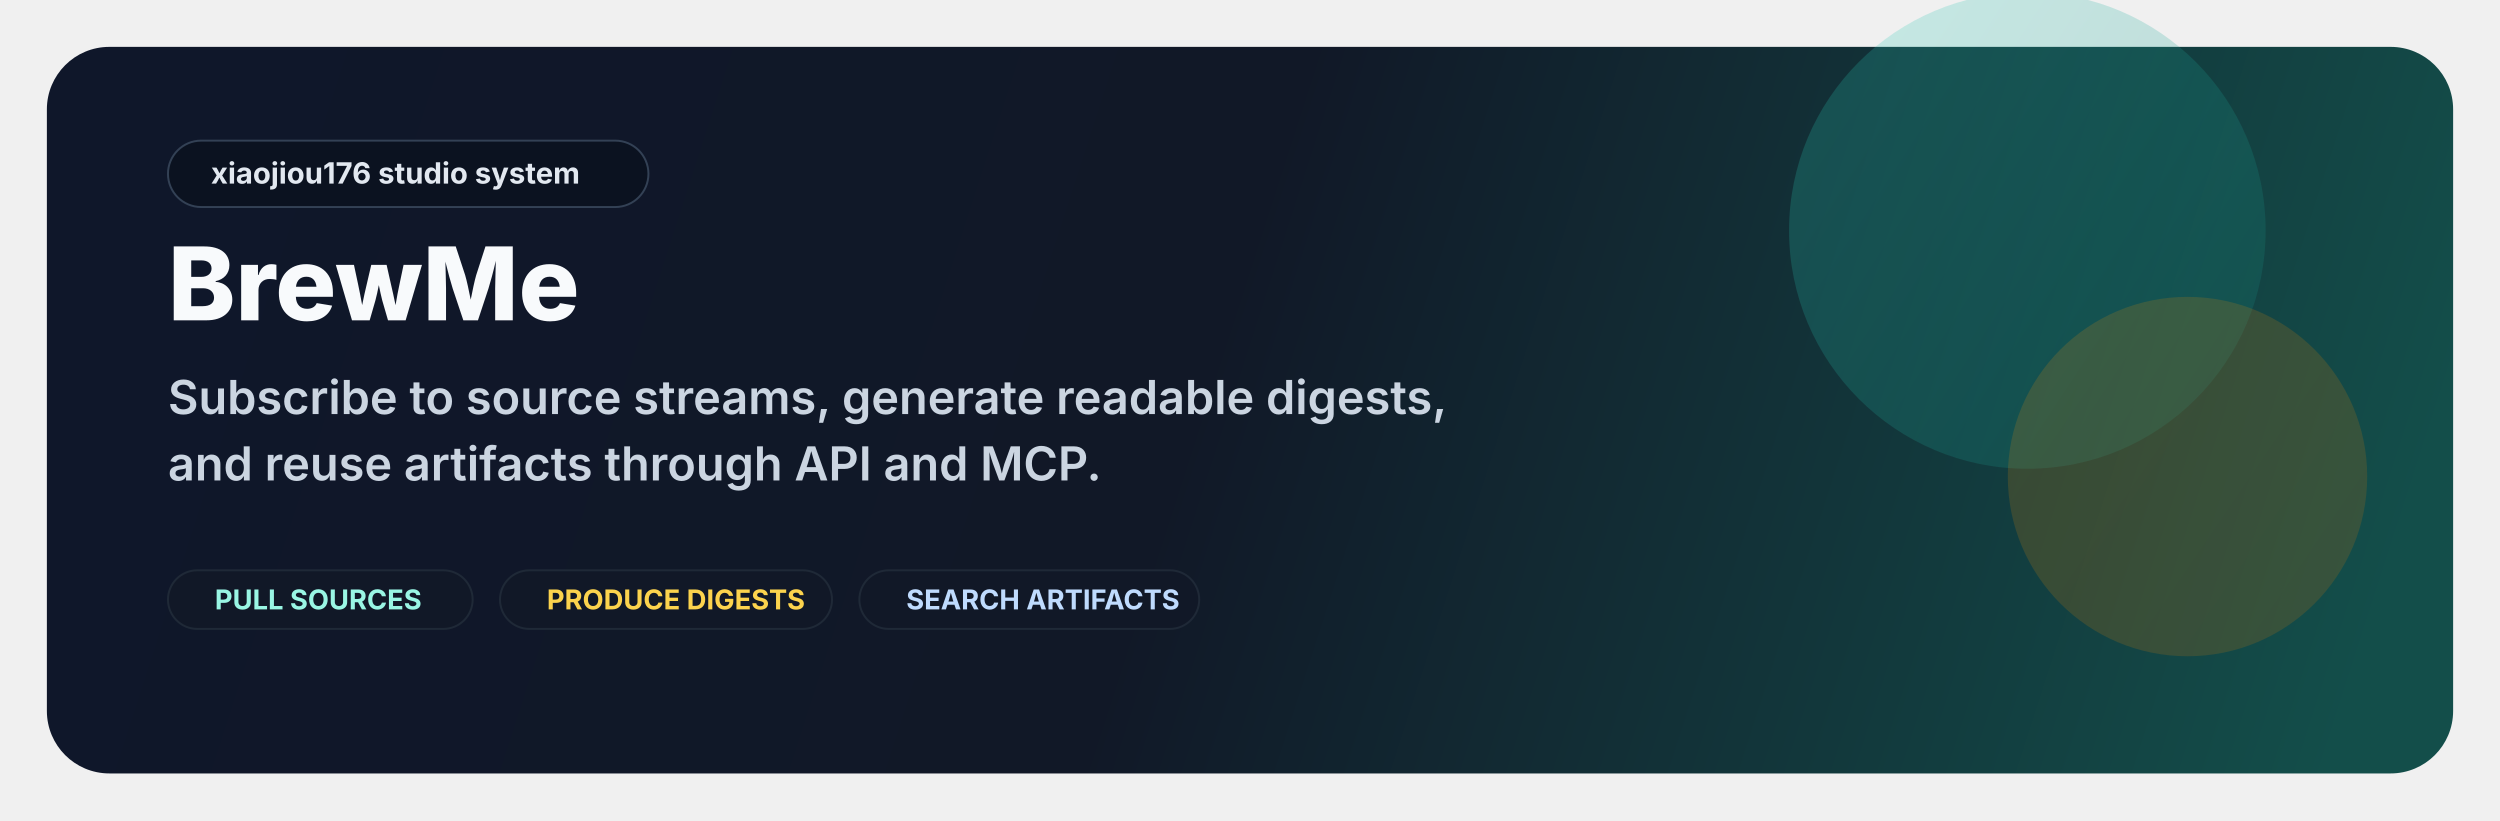
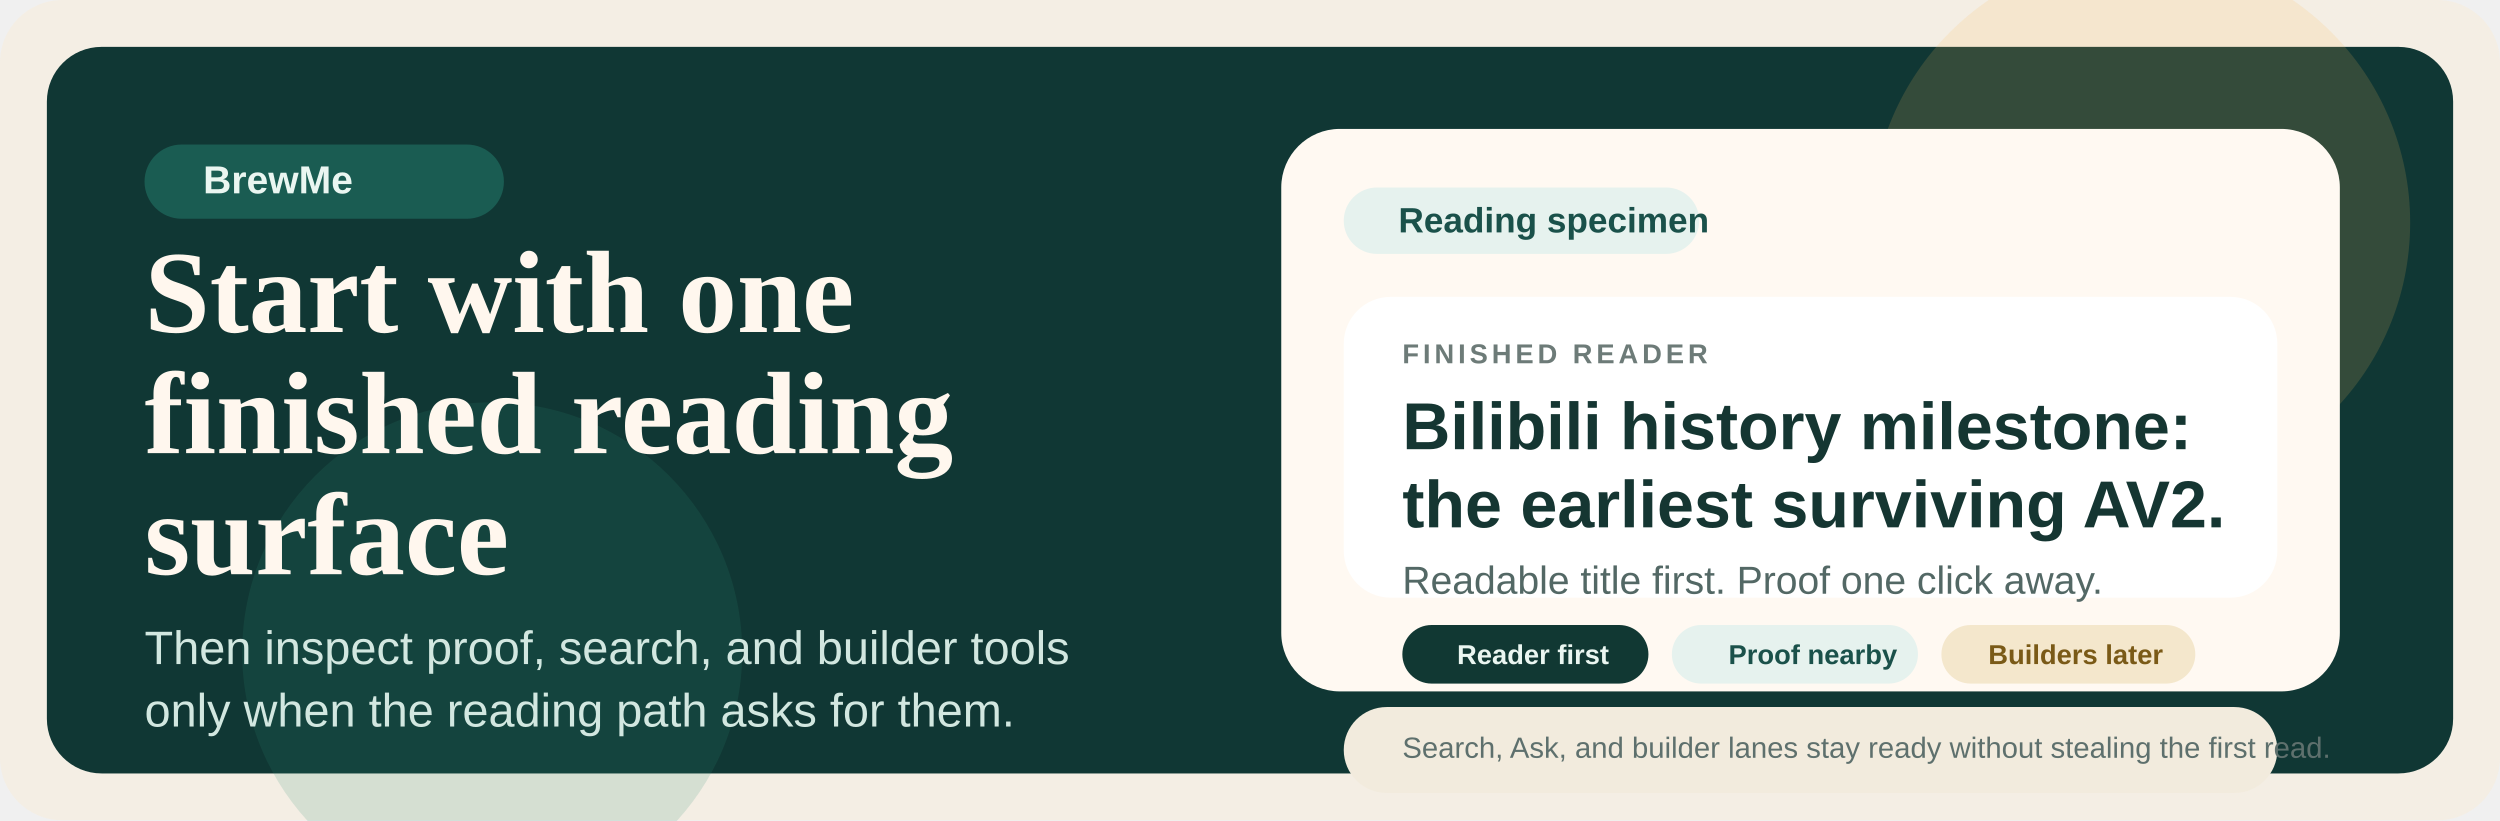
<svg xmlns="http://www.w3.org/2000/svg" width="1280" height="420" viewBox="0 0 1280 420" fill="none" role="img" aria-labelledby="title desc">
-   <defs>
-     <linearGradient id="bg" x1="78" y1="30" x2="1194" y2="390" gradientUnits="userSpaceOnUse">
-       <stop stop-color="#0F172A" />
-       <stop offset="0.48" stop-color="#111827" />
-       <stop offset="1" stop-color="#134E4A" />
-     </linearGradient>
-     <linearGradient id="orbA" x1="896" y1="42" x2="1188" y2="232" gradientUnits="userSpaceOnUse">
-       <stop stop-color="#2DD4BF" />
-       <stop offset="1" stop-color="#0F766E" />
-     </linearGradient>
-     <linearGradient id="orbB" x1="880" y1="148" x2="1152" y2="334" gradientUnits="userSpaceOnUse">
-       <stop stop-color="#F59E0B" />
-       <stop offset="1" stop-color="#D97706" />
-     </linearGradient>
-   </defs>
-   <rect x="24" y="24" width="1232" height="372" rx="32" fill="url(#bg)" />
-   <circle cx="1038" cy="118" r="122" fill="url(#orbA)" fill-opacity="0.22" />
-   <circle cx="1120" cy="244" r="92" fill="url(#orbB)" fill-opacity="0.18" />
-   <rect x="86" y="72" width="246" height="34" rx="17" fill="#0B1220" stroke="#334155" />
-   <text x="108" y="94" fill="#E2E8F0" font-family="ui-sans-serif, -apple-system, BlinkMacSystemFont, 'Segoe UI', sans-serif" font-size="15" font-weight="700">xiaojiou176 studio system</text>
-   <text x="86" y="164" fill="#F8FAFC" font-family="ui-sans-serif, -apple-system, BlinkMacSystemFont, 'Segoe UI', sans-serif" font-size="52" font-weight="800">BrewMe</text>
-   <text x="86" y="212" fill="#CBD5E1" font-family="ui-sans-serif, -apple-system, BlinkMacSystemFont, 'Segoe UI', sans-serif" font-size="24" font-weight="600">Subscribe to source streams, generate readable digests,</text>
-   <text x="86" y="246" fill="#CBD5E1" font-family="ui-sans-serif, -apple-system, BlinkMacSystemFont, 'Segoe UI', sans-serif" font-size="24" font-weight="600">and reuse artifacts through API and MCP.</text>
-   <rect x="86" y="292" width="156" height="30" rx="15" fill="#111827" stroke="#1F2937" />
-   <rect x="256" y="292" width="170" height="30" rx="15" fill="#111827" stroke="#1F2937" />
-   <rect x="440" y="292" width="174" height="30" rx="15" fill="#111827" stroke="#1F2937" />
-   <text x="110" y="312" fill="#99F6E4" font-family="ui-sans-serif, -apple-system, BlinkMacSystemFont, 'Segoe UI', sans-serif" font-size="14" font-weight="700">PULL SOURCES</text>
-   <text x="280" y="312" fill="#FCD34D" font-family="ui-sans-serif, -apple-system, BlinkMacSystemFont, 'Segoe UI', sans-serif" font-size="14" font-weight="700">PRODUCE DIGESTS</text>
-   <text x="464" y="312" fill="#BFDBFE" font-family="ui-sans-serif, -apple-system, BlinkMacSystemFont, 'Segoe UI', sans-serif" font-size="14" font-weight="700">SEARCH ARTIFACTS</text>
+   <rect width="1280" height="420" rx="32" fill="#F4EEE4" />
+   <rect x="24" y="24" width="1232" height="372" rx="28" fill="#103734" />
+   <circle cx="1096" cy="114" r="138" fill="#F4B65D" fill-opacity="0.16" />
+   <circle cx="252" cy="334" r="128" fill="#2D8A76" fill-opacity="0.16" />
+   <rect x="74" y="74" width="184" height="38" rx="19" fill="#1A5C52" />
+   <text x="104" y="99" fill="#EAF6F1" font-family="Arial, Helvetica, sans-serif" font-size="20" font-weight="700">BrewMe</text>
+   <text x="74" y="170" fill="#FFF7EE" font-family="Georgia, 'Times New Roman', serif" font-size="60" font-weight="700">Start with one</text>
+   <text x="74" y="232" fill="#FFF7EE" font-family="Georgia, 'Times New Roman', serif" font-size="60" font-weight="700">finished reading</text>
+   <text x="74" y="294" fill="#FFF7EE" font-family="Georgia, 'Times New Roman', serif" font-size="60" font-weight="700">surface</text>
+   <text x="74" y="340" fill="#D2E7E0" font-family="Arial, Helvetica, sans-serif" font-size="24">Then inspect proof, search, and builder tools</text>
+   <text x="74" y="372" fill="#D2E7E0" font-family="Arial, Helvetica, sans-serif" font-size="24">only when the reading path asks for them.</text>
+   <rect x="656" y="66" width="542" height="288" rx="30" fill="#FFF9F2" />
+   <rect x="688" y="96" width="182" height="34" rx="17" fill="#E6F2EE" />
+   <text x="716" y="119" fill="#1A514A" font-family="Arial, Helvetica, sans-serif" font-size="18" font-weight="700">Reading specimen</text>
+   <rect x="688" y="152" width="478" height="154" rx="24" fill="#FFFFFF" />
+   <text x="718" y="186" fill="#6D7B78" font-family="Arial, Helvetica, sans-serif" font-size="14" font-weight="700" letter-spacing="2">FINISHED READER</text>
+   <text x="718" y="230" fill="#153632" font-family="Arial, Helvetica, sans-serif" font-size="34" font-weight="700">Bilibili history milestone:</text>
+   <text x="718" y="270" fill="#153632" font-family="Arial, Helvetica, sans-serif" font-size="34" font-weight="700">the earliest surviving AV2.</text>
+   <text x="718" y="304" fill="#536865" font-family="Arial, Helvetica, sans-serif" font-size="20">Readable title first. Proof one click away.</text>
+   <rect x="718" y="320" width="126" height="30" rx="15" fill="#113833" />
+   <text x="746" y="340" fill="#EAF6F1" font-family="Arial, Helvetica, sans-serif" font-size="14" font-weight="700">Reader first</text>
+   <rect x="856" y="320" width="126" height="30" rx="15" fill="#E6F2EE" />
+   <text x="885" y="340" fill="#1A514A" font-family="Arial, Helvetica, sans-serif" font-size="14" font-weight="700">Proof nearby</text>
+   <rect x="994" y="320" width="130" height="30" rx="15" fill="#F4E7CC" />
+   <text x="1018" y="340" fill="#7A5A17" font-family="Arial, Helvetica, sans-serif" font-size="14" font-weight="700">Builders later</text>
+   <rect x="688" y="362" width="478" height="44" rx="22" fill="#F2EBDD" />
+   <text x="718" y="388" fill="#5E706D" font-family="Arial, Helvetica, sans-serif" font-size="15">Search, Ask, and builder lanes stay ready without stealing the first read.</text>
</svg>
